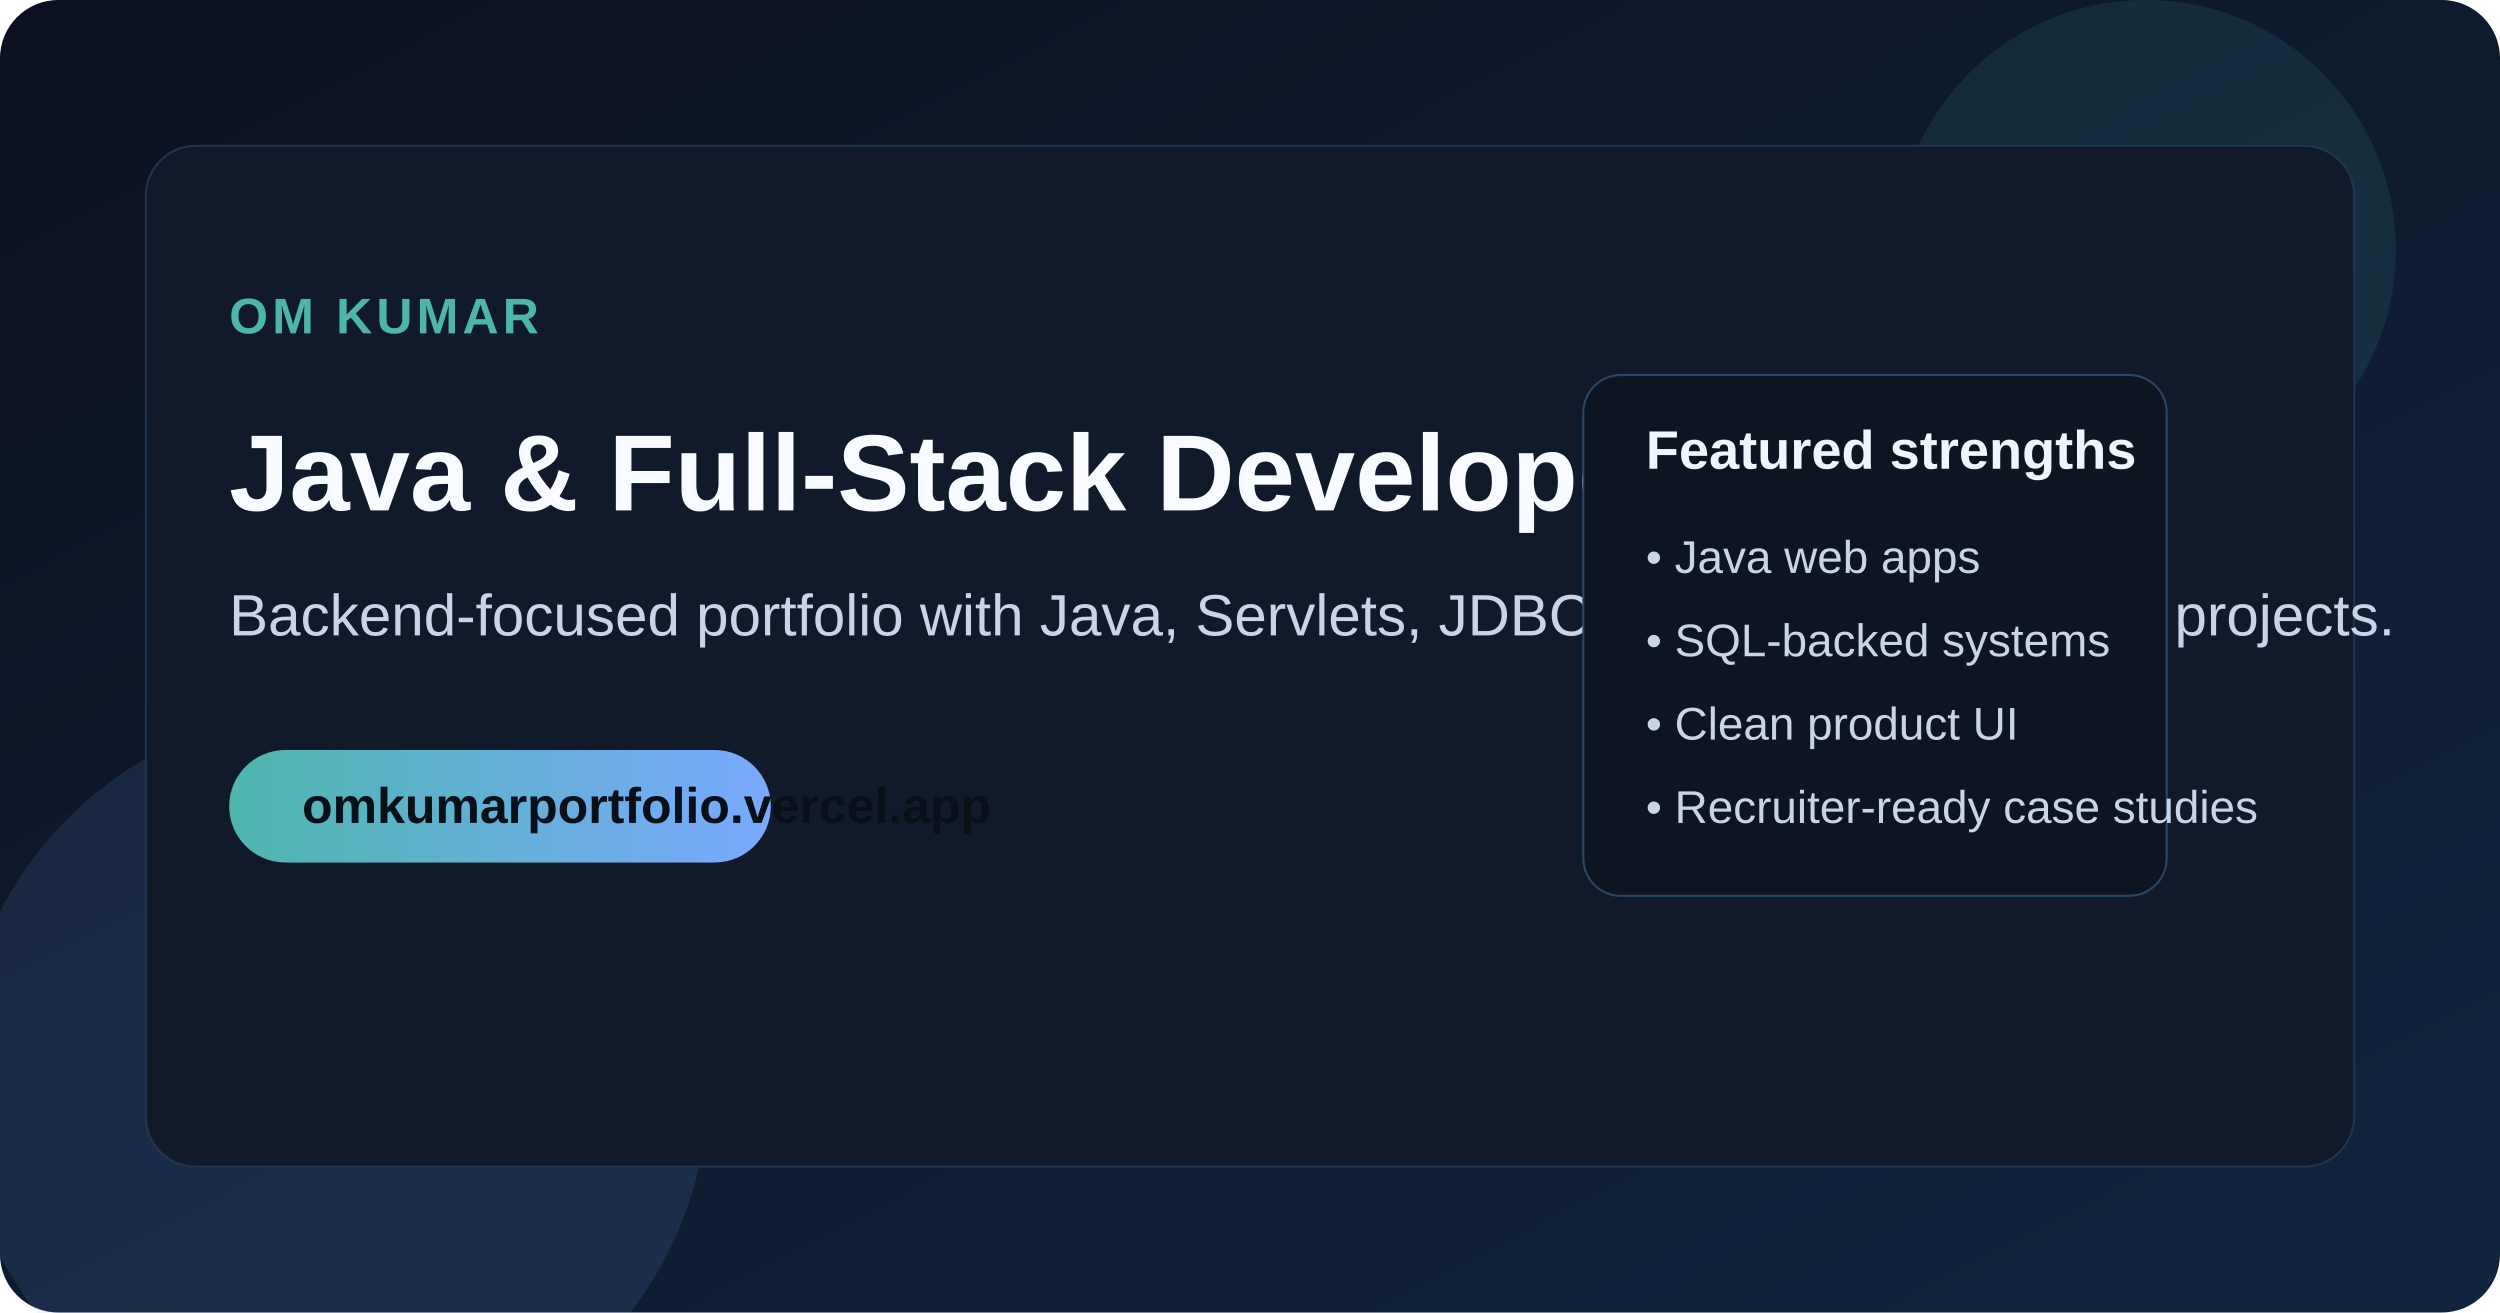
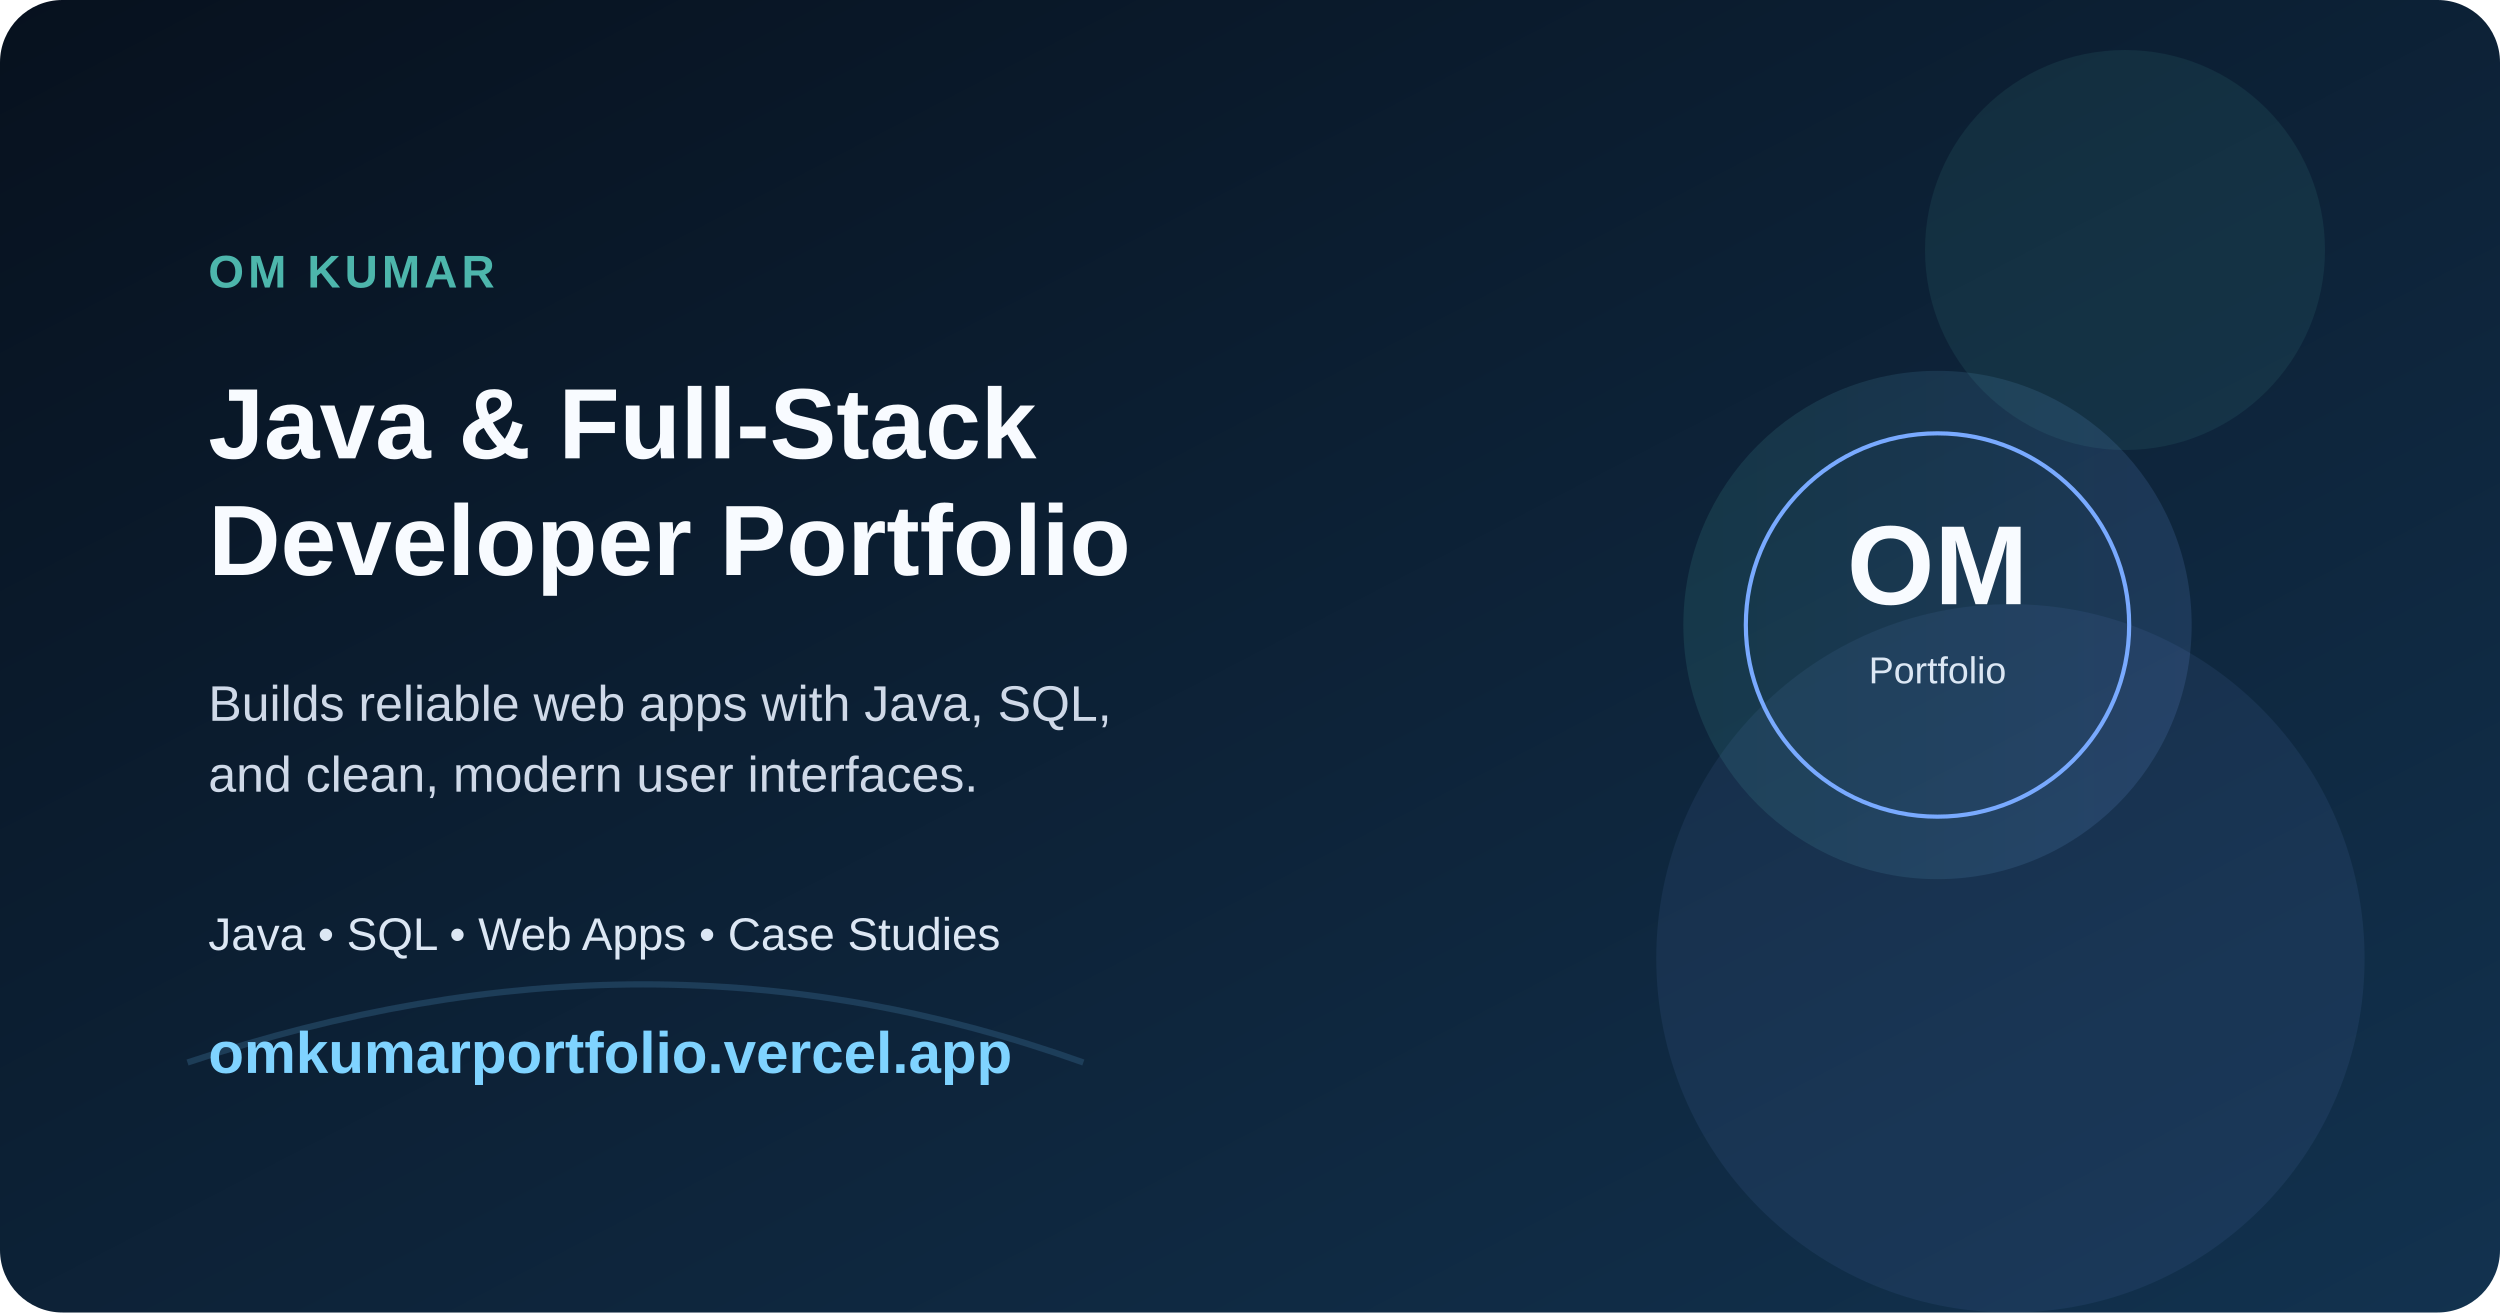
- <svg xmlns="http://www.w3.org/2000/svg" width="1200" height="630" viewBox="0 0 1200 630" role="img" aria-labelledby="title desc">
+ <svg xmlns="http://www.w3.org/2000/svg" width="1200" height="630" viewBox="0 0 1200 630" preserveAspectRatio="xMidYMid meet" role="img" aria-labelledby="title desc">
  <defs>
    <linearGradient id="bg" x1="0" x2="1" y1="0" y2="1">
-       <stop offset="0%" stop-color="#0b1120" />
-       <stop offset="100%" stop-color="#10253d" />
+       <stop offset="0%" stop-color="#07111e" />
+       <stop offset="100%" stop-color="#12324f" />
    </linearGradient>
-     <linearGradient id="accent" x1="0" x2="1">
+     <linearGradient id="accent" x1="0" x2="1" y1="0" y2="0">
      <stop offset="0%" stop-color="#4db6ac" />
      <stop offset="100%" stop-color="#7aa9ff" />
    </linearGradient>
  </defs>
-   <rect width="1200" height="630" rx="28" fill="url(#bg)" />
-   <circle cx="1030" cy="120" r="120" fill="#4db6ac" opacity="0.12" />
-   <circle cx="160" cy="520" r="180" fill="#7aa9ff" opacity="0.12" />
-   <rect x="70" y="70" width="1060" height="490" rx="24" fill="#111a2a" stroke="#203550" />
-   <text x="110" y="160" fill="#4db6ac" font-family="Segoe UI, Arial, sans-serif" font-size="24" font-weight="700" letter-spacing="2">OM KUMAR</text>
-   <text x="110" y="245" fill="#f8fbff" font-family="Segoe UI, Arial, sans-serif" font-size="52" font-weight="800">Java &amp; Full-Stack Developer</text>
-   <text x="110" y="305" fill="#c9d5e6" font-family="Segoe UI, Arial, sans-serif" font-size="28">Backend-focused portfolio with Java, Servlets, JDBC, SQL, and JavaScript projects.</text>
-   <rect x="110" y="360" width="260" height="54" rx="27" fill="url(#accent)" />
-   <text x="145" y="395" fill="#071018" font-family="Segoe UI, Arial, sans-serif" font-size="24" font-weight="800">omkumarportfolio.vercel.app</text>
-   <rect x="760" y="180" width="280" height="250" rx="18" fill="#0d1523" stroke="#294766" />
-   <text x="790" y="225" fill="#eef6ff" font-family="Segoe UI, Arial, sans-serif" font-size="26" font-weight="700">Featured strengths</text>
-   <text x="790" y="275" fill="#c9d5e6" font-family="Segoe UI, Arial, sans-serif" font-size="22">• Java web apps</text>
-   <text x="790" y="315" fill="#c9d5e6" font-family="Segoe UI, Arial, sans-serif" font-size="22">• SQL-backed systems</text>
-   <text x="790" y="355" fill="#c9d5e6" font-family="Segoe UI, Arial, sans-serif" font-size="22">• Clean product UI</text>
-   <text x="790" y="395" fill="#c9d5e6" font-family="Segoe UI, Arial, sans-serif" font-size="22">• Recruiter-ready case studies</text>
+   <rect width="1200" height="630" rx="30" fill="url(#bg)" />
+   <circle cx="1020" cy="120" r="96" fill="#4db6ac" opacity="0.10" />
+   <circle cx="965" cy="460" r="170" fill="#7aa9ff" opacity="0.08" />
+   <path d="M90 510 C 240 460, 380 460, 520 510" fill="none" stroke="#244866" stroke-width="3" opacity="0.7" />
+   <text x="100" y="138" fill="#4db6ac" font-family="Segoe UI, Arial, sans-serif" font-size="22" font-weight="700" letter-spacing="2">OM KUMAR</text>
+   <text x="100" y="220" fill="#f8fbff" font-family="Segoe UI, Arial, sans-serif" font-size="48" font-weight="800">Java &amp; Full-Stack</text>
+   <text x="100" y="276" fill="#f8fbff" font-family="Segoe UI, Arial, sans-serif" font-size="48" font-weight="800">Developer Portfolio</text>
+   <text x="100" y="346" fill="#cfd9e8" font-family="Segoe UI, Arial, sans-serif" font-size="24">
+     <tspan x="100" dy="0">Builds reliable web apps with Java, SQL,</tspan>
+     <tspan x="100" dy="34">and clean, modern user interfaces.</tspan>
+   </text>
+   <text x="100" y="456" fill="#dce7f4" font-family="Segoe UI, Arial, sans-serif" font-size="22">Java • SQL • Web Apps • Case Studies</text>
+   <text x="100" y="515" fill="#7fd3ff" font-family="Segoe UI, Arial, sans-serif" font-size="28" font-weight="700">omkumarportfolio.vercel.app</text>
+   <circle cx="930" cy="300" r="122" fill="url(#accent)" opacity="0.14" />
+   <circle cx="930" cy="300" r="92" fill="none" stroke="#79aaff" stroke-width="2" />
+   <text x="930" y="290" text-anchor="middle" fill="#f8fbff" font-family="Segoe UI, Arial, sans-serif" font-size="54" font-weight="800">OM</text>
+   <text x="930" y="328" text-anchor="middle" fill="#dce7f4" font-family="Segoe UI, Arial, sans-serif" font-size="18">Portfolio</text>
</svg>
